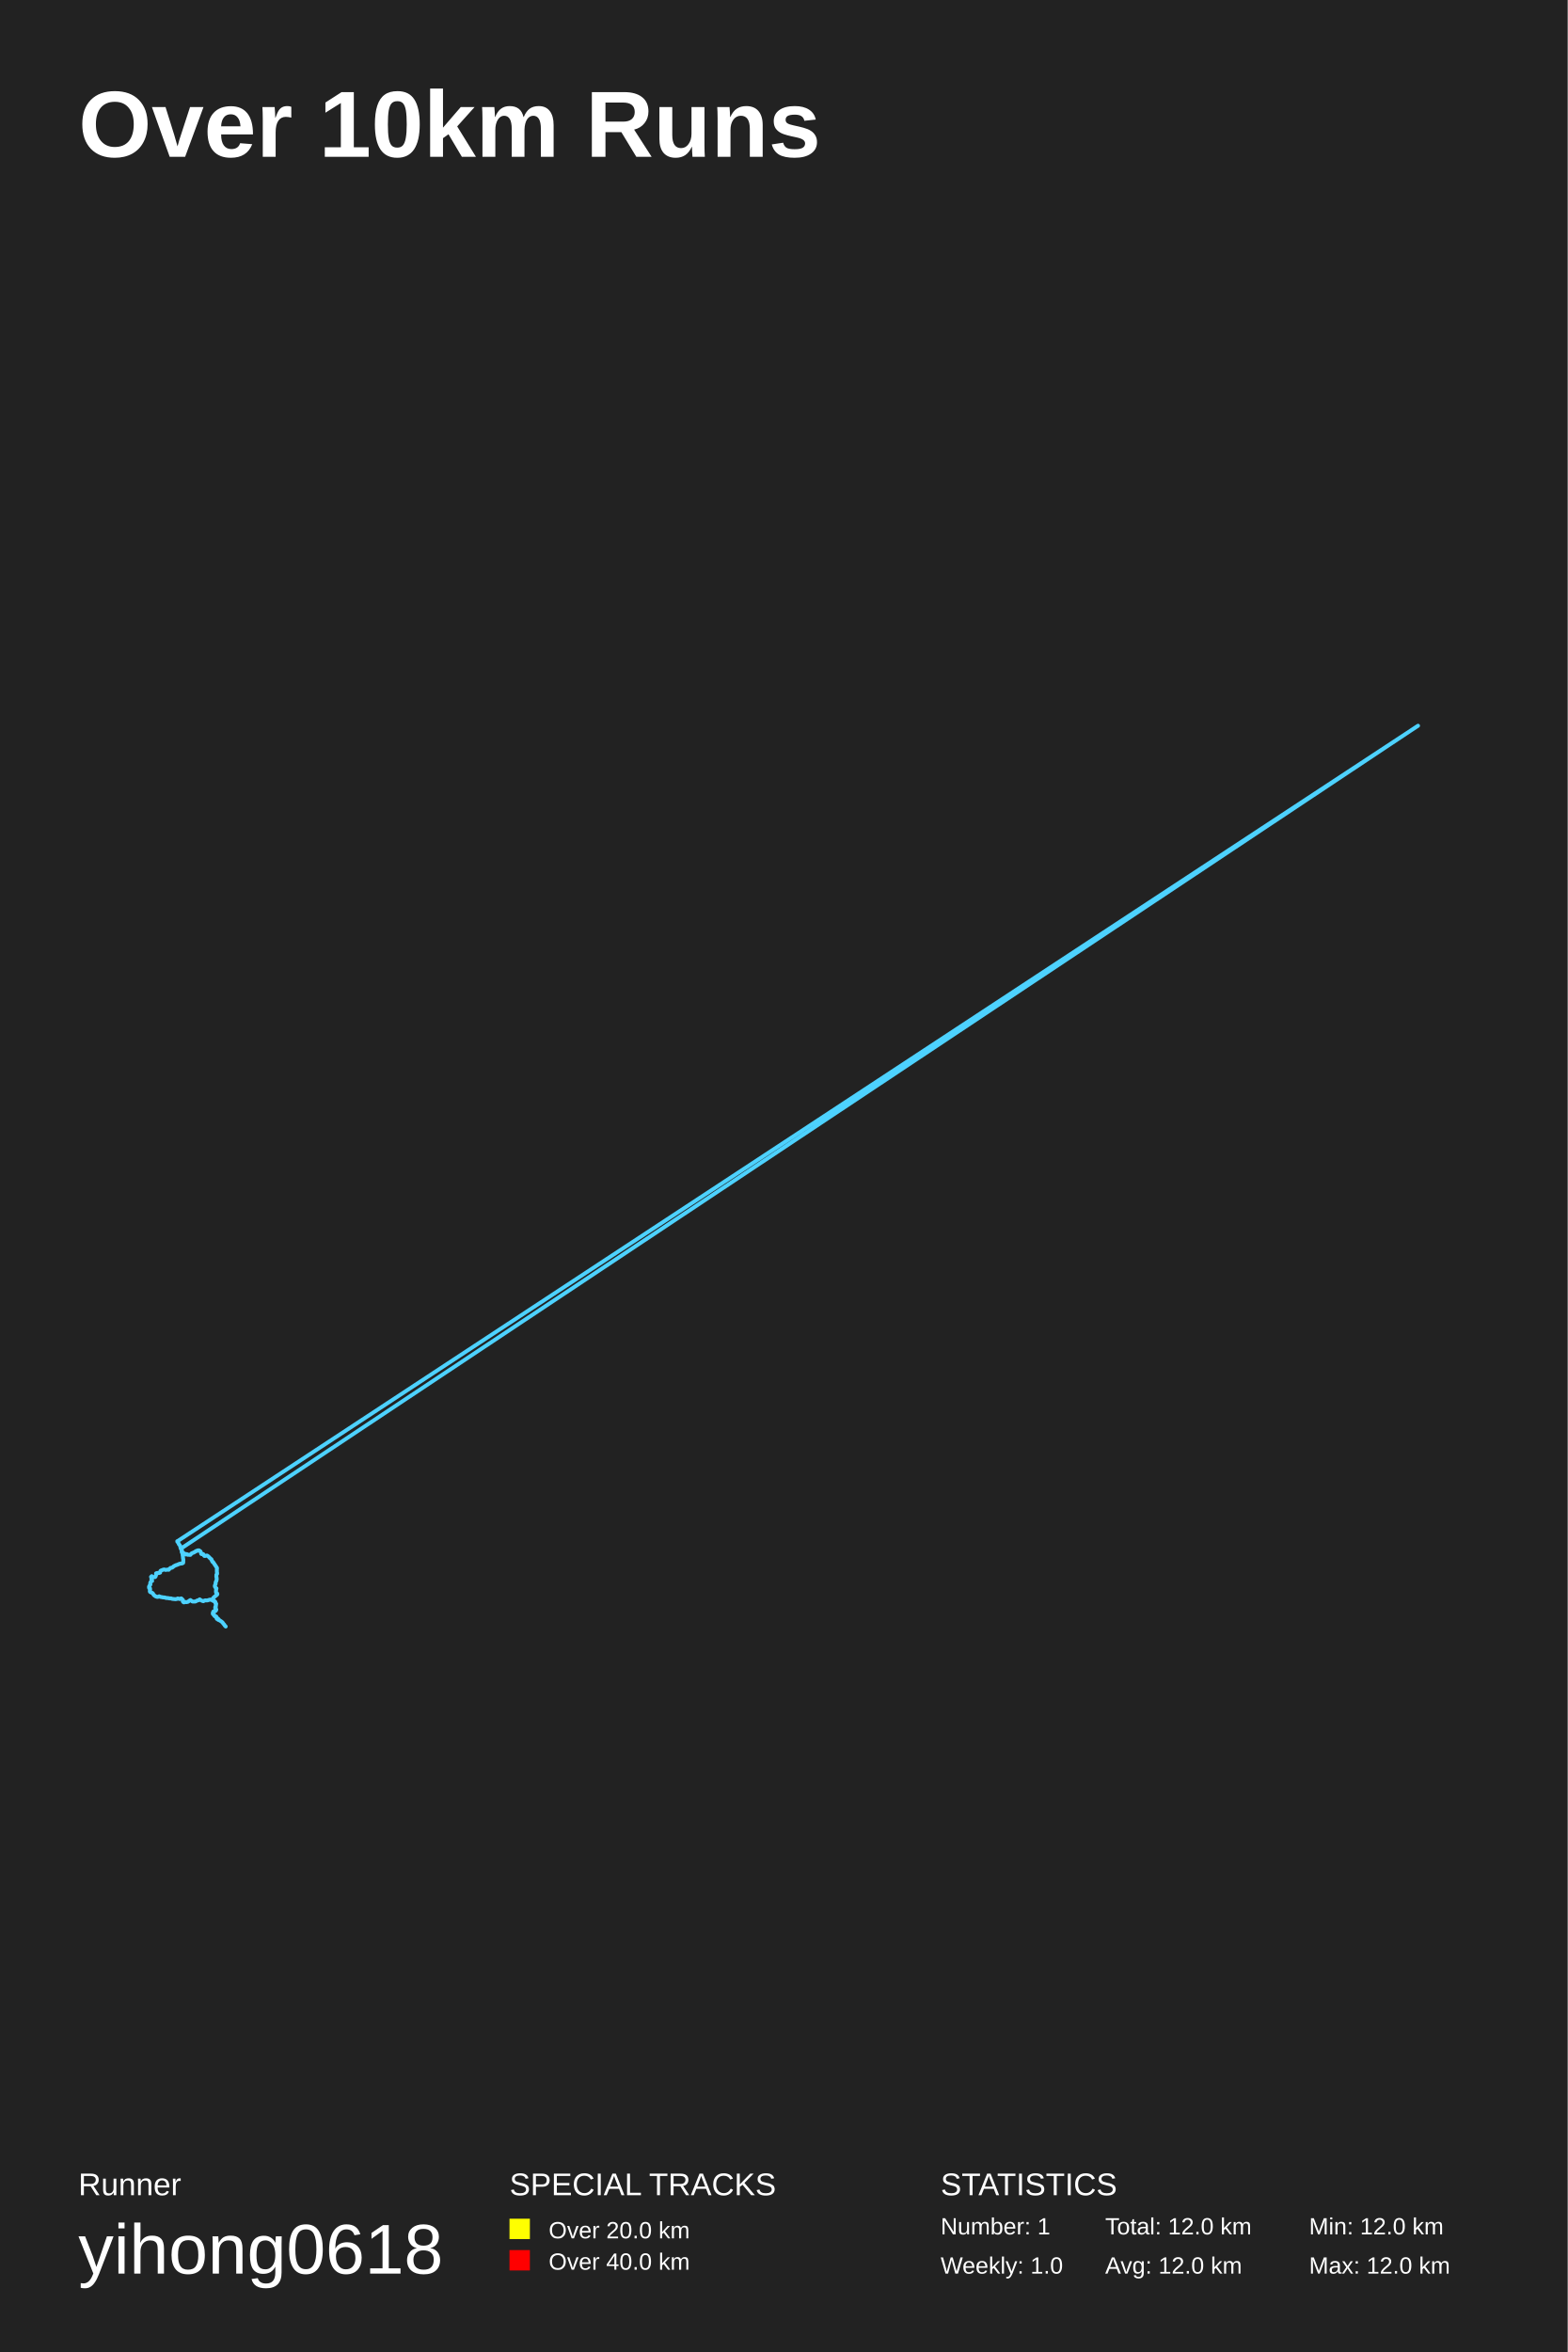
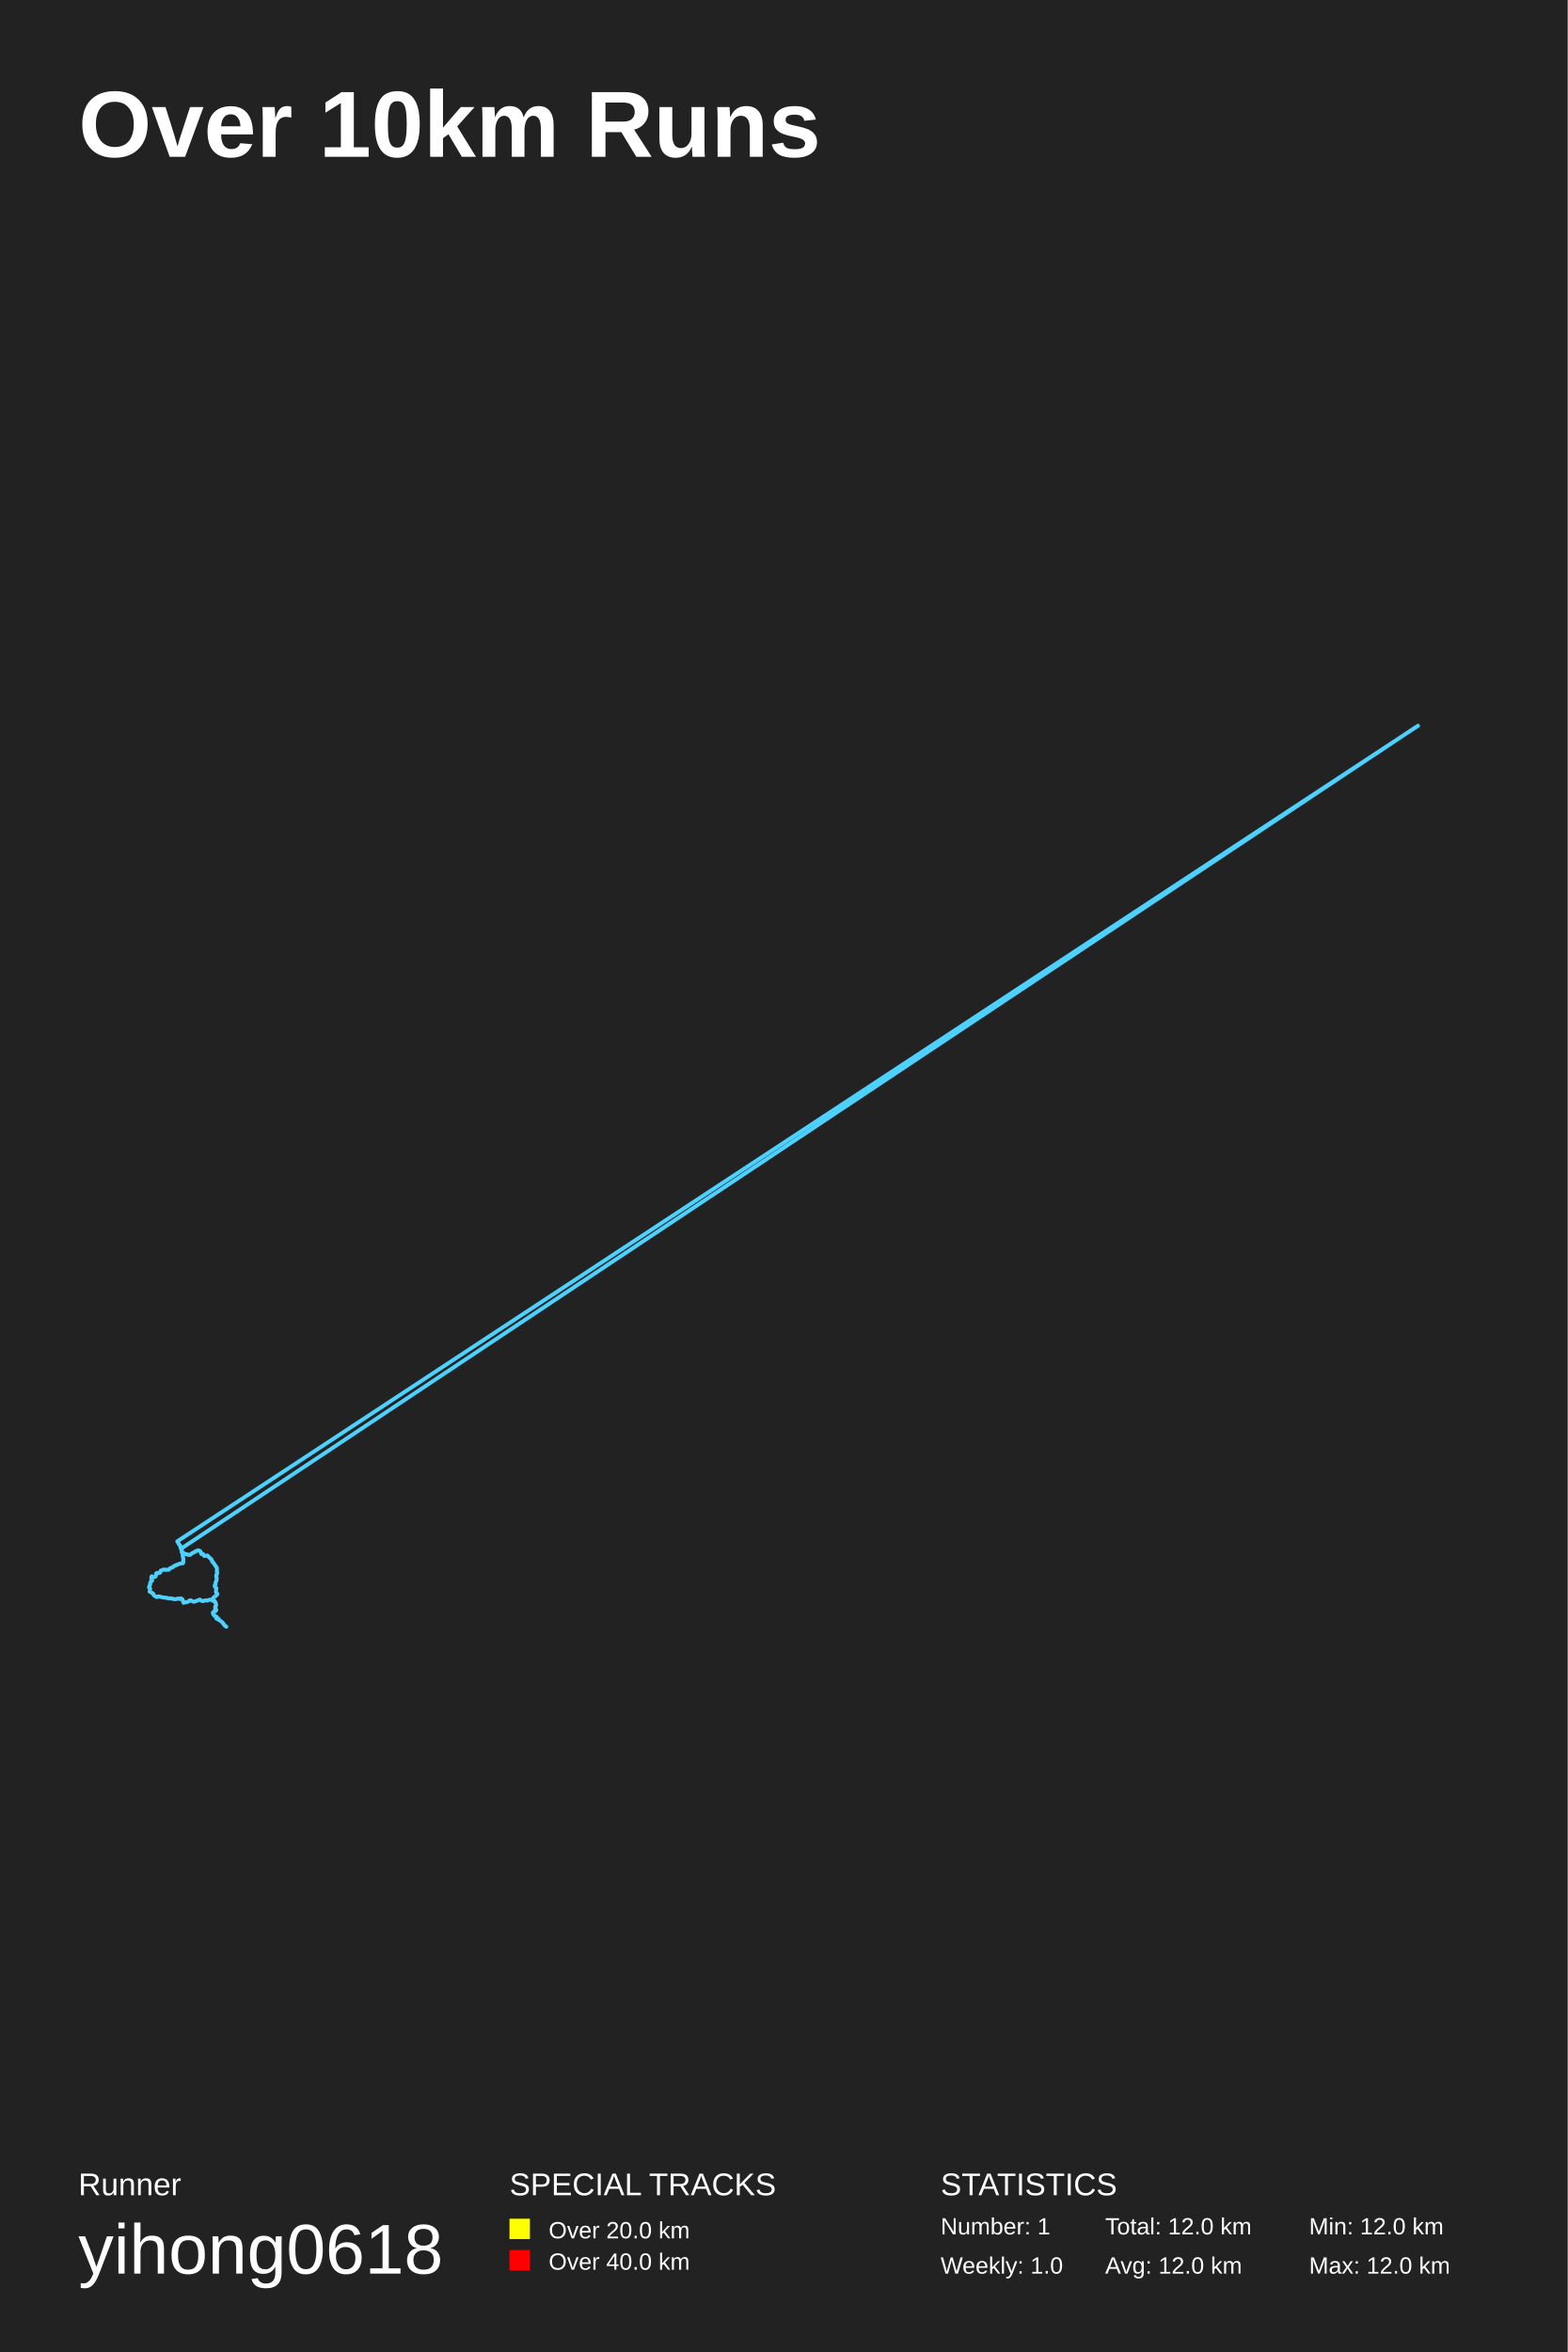
<svg xmlns="http://www.w3.org/2000/svg" baseProfile="full" height="300mm" version="1.1" viewBox="0,0,200,300" width="200mm">
  <defs />
  <rect fill="#222222" height="300" width="200" x="0" y="0" />
  <text fill="#FFFFFF" style="font-size:12px; font-family:Arial; font-weight:bold;" x="10" y="20">Over 10km Runs</text>
  <text fill="#FFFFFF" style="font-size:4px; font-family:Arial" x="10" y="280">Runner</text>
  <text fill="#FFFFFF" style="font-size:9px; font-family:Arial" x="10" y="290">yihong0618</text>
  <text fill="#FFFFFF" style="font-size:4px; font-family:Arial" x="65" y="280">SPECIAL TRACKS</text>
  <rect fill="yellow" height="2.6" width="2.6" x="65" y="283" />
  <text fill="#FFFFFF" style="font-size:3px; font-family:Arial" x="70" y="285.5">Over 20.0 km</text>
  <rect fill="red" height="2.6" width="2.6" x="65" y="287" />
  <text fill="#FFFFFF" style="font-size:3px; font-family:Arial" x="70" y="289.5">Over 40.0 km</text>
  <text fill="#FFFFFF" style="font-size:4px; font-family:Arial" x="120" y="280">STATISTICS</text>
  <text fill="#FFFFFF" style="font-size:3px; font-family:Arial" x="120" y="285">Number: 1</text>
  <text fill="#FFFFFF" style="font-size:3px; font-family:Arial" x="120" y="290">Weekly: 1.0</text>
  <text fill="#FFFFFF" style="font-size:3px; font-family:Arial" x="141" y="285">Total: 12.0 km</text>
  <text fill="#FFFFFF" style="font-size:3px; font-family:Arial" x="141" y="290">Avg: 12.0 km</text>
  <text fill="#FFFFFF" style="font-size:3px; font-family:Arial" x="167" y="285">Min: 12.0 km</text>
  <text fill="#FFFFFF" style="font-size:3px; font-family:Arial" x="167" y="290">Max: 12.0 km</text>
-   <polyline fill="none" opacity="1" points="27.846,206.619 27.88,206.529 27.785,206.477 27.666,206.493 27.609,206.366 27.609,206.219 27.509,206.187 27.4,206.155 27.319,206.05 27.248,205.955 27.153,205.855 27.153,205.713 27.229,205.544 27.381,205.523 27.519,205.455 27.552,205.302 27.495,205.234 27.466,205.107 27.457,204.986 27.528,204.854 27.533,204.717 27.576,204.596 27.485,204.501 27.481,204.349 27.376,204.249 27.229,204.175 27.229,204.201 27.257,204.201 27.234,204.206 27.219,204.206 27.229,204.201 27.219,204.206 27.214,204.212 27.214,204.206 27.214,204.212 27.129,204.048 27.148,203.959 27.176,203.854 27.248,203.775 27.333,203.711 27.381,203.653 27.485,203.569 27.595,203.485 27.69,203.411 27.728,203.322 27.694,203.232 27.585,203.169 27.552,203.048 27.552,202.932 27.566,202.832 27.571,202.732 27.614,202.6 27.523,202.51 27.481,202.468 27.428,202.41 27.405,202.279 27.457,202.131 27.509,202.031 27.504,201.899 27.538,201.757 27.604,201.646 27.628,201.515 27.656,201.415 27.633,201.309 27.628,201.193 27.599,201.12 27.604,201.009 27.609,200.846 27.694,200.746 27.694,200.625 27.666,200.503 27.671,200.372 27.661,200.24 27.685,200.029 27.671,199.971 27.172,199.223 27.105,199.208 27.072,199.134 27.024,199.065 27.015,198.992 26.996,198.965 26.967,198.881 26.906,198.844 26.844,198.797 26.787,198.733 26.735,198.697 26.682,198.623 26.587,198.539 26.507,198.465 26.426,198.417 26.374,198.407 26.274,198.438 26.188,198.465 26.079,198.465 26.017,198.402 25.974,198.301 25.922,198.228 25.832,198.212 25.732,198.233 25.708,198.18 25.708,198.159 25.732,198.17 25.723,198.159 25.699,198.186 25.666,198.186 25.694,198.18 25.67,198.196 25.675,198.186 25.694,198.164 25.699,198.164 25.628,198.059 25.623,197.996 25.585,197.901 25.552,197.864 25.523,197.838 25.447,197.812 25.395,197.754 25.324,197.78 25.286,197.748 25.262,197.748 25.2,197.764 25.134,197.801 25.077,197.843 25.029,197.827 24.972,197.864 24.906,197.906 24.834,197.964 24.782,197.996 24.739,198.006 24.677,198.043 24.616,198.064 24.525,198.101 24.44,198.138 24.364,198.233 24.288,198.323 24.188,198.323 24.131,198.312 24.022,198.312 23.951,198.312 23.965,198.286 23.965,198.286 23.984,198.296 23.946,198.312 23.903,198.286 23.837,198.233 23.794,198.233 23.708,198.275 23.661,198.207 23.575,198.244 23.494,198.175 23.437,198.096 23.366,198.064 23.357,198.043 23.333,198.038 23.285,197.964 23.228,197.922 23.19,197.943 23.209,197.927 23.181,197.906 23.181,197.827 23.205,197.748 23.181,197.696 23.119,197.627 23.105,197.585 23.062,197.522 23.043,197.453 23.01,197.348 22.996,197.185 22.939,197.116 22.896,197.042 22.834,196.99 22.81,196.937 22.772,196.837 22.711,196.747 22.677,196.674 22.663,196.647 22.63,196.647 22.635,196.653 22.644,196.663 22.63,196.653 22.639,196.647 22.644,196.642 22.682,196.626 22.701,196.574 22.692,196.595 22.616,196.579 22.63,196.595 22.62,196.595 22.62,196.605 22.625,196.595 22.625,196.595 22.63,196.589 22.63,196.589 22.639,196.584 180.91,92.57 180.815,92.628 180.815,92.628 180.815,92.628 180.815,92.628 180.724,92.686 23.086,197.527 23.124,197.601 23.181,197.685 23.181,197.79 23.181,197.891 23.195,198.006 23.257,198.096 23.295,198.196 23.295,198.312 23.319,198.438 23.338,198.618 23.352,198.765 23.38,198.876 23.385,199.007 23.376,199.165 23.38,199.265 23.357,199.355 23.209,199.424 23.048,199.434 22.929,199.46 22.81,199.503 22.682,199.56 22.554,199.613 22.44,199.639 22.354,199.687 22.254,199.734 22.14,199.798 22.098,199.845 22.05,199.892 22.055,199.882 22.022,199.908 21.969,199.95 21.884,199.971 21.77,199.982 21.699,200.045 21.627,200.082 21.594,200.145 21.532,200.224 21.428,200.219 21.352,200.198 21.238,200.229 21.133,200.251 21.052,200.219 20.962,200.187 20.867,200.203 20.805,200.224 20.734,200.245 20.658,200.287 20.563,200.314 20.487,200.351 20.44,200.44 20.43,200.53 20.43,200.588 20.368,200.603 20.33,200.63 20.283,200.635 20.193,200.656 20.107,200.625 19.998,200.651 19.907,200.682 19.926,200.719 19.936,200.788 19.922,200.856 19.898,200.898 19.888,200.93 19.874,200.988 19.86,201.072 19.774,201.162 19.679,201.141 19.603,201.172 19.527,201.204 19.451,201.22 19.418,201.188 19.371,201.162 19.366,201.157 19.328,201.12 19.342,201.099 19.361,201.041 19.375,201.051 19.333,201.104 19.266,201.13 19.333,201.262 19.309,201.431 19.385,201.546 19.409,201.657 19.295,201.694 19.2,201.815 19.152,201.984 19.19,202.105 19.071,202.268 19.005,202.405 19.033,202.574 19.138,202.605 19.143,202.695 19.152,202.784 19.105,202.942 19.133,203.037 19.238,203.111 19.375,203.153 19.494,203.221 19.565,203.369 19.679,203.495 19.836,203.606 19.988,203.669 20.126,203.69 20.307,203.611 20.449,203.68 20.63,203.711 20.782,203.743 20.967,203.759 21.048,203.764 21.157,203.817 21.295,203.827 21.428,203.833 21.547,203.864 21.694,203.88 21.827,203.88 21.965,203.933 22.088,203.948 22.25,203.964 22.402,203.975 22.559,203.948 22.673,203.885 22.777,203.912 22.924,203.959 23.043,203.896 23.129,203.88 23.224,203.969 23.342,204.091 23.323,204.264 23.404,204.359 23.456,204.386 23.646,204.338 23.808,204.349 23.989,204.307 24.131,204.185 24.288,204.091 24.435,204.191 24.559,204.28 24.772,204.28 24.92,204.275 25.029,204.222 25.167,204.143 25.333,204.112 25.471,204.001 25.575,204.075 25.713,204.149 25.813,204.196 25.946,204.233 26.046,204.17 26.188,204.127 26.34,204.138 26.478,204.127 26.616,204.085 26.711,204.054 26.825,204.027 26.982,204.08 27.129,204.133 27.195,204.149 27.333,204.191 27.447,204.291 27.481,204.438 27.58,204.565 27.557,204.717 27.533,204.865 27.519,205.023 27.462,205.176 27.595,205.286 27.557,205.418 27.438,205.518 27.295,205.565 27.229,205.702 27.219,205.855 27.324,205.987 27.405,206.134 27.576,206.182 27.656,206.303 27.642,206.435 27.808,206.461 27.899,206.556 28.003,206.677 28.16,206.766 28.298,206.866 28.402,206.961 28.488,207.093 28.597,207.209 28.673,207.335 28.797,207.462" stroke="#4DD2FF" stroke-dasharray="none" stroke-linecap="round" stroke-linejoin="round" stroke-width="0.5" />
+   <polyline fill="none" opacity="1" points="27.846,206.582 27.865,206.471 27.747,206.493 27.609,206.466 27.623,206.292 27.576,206.192 27.471,206.176 27.367,206.113 27.305,206.008 27.214,205.918 27.157,205.787 27.162,205.66 27.319,205.544 27.438,205.518 27.557,205.381 27.547,205.265 27.438,205.191 27.476,205.065 27.452,204.912 27.533,204.807 27.557,204.67 27.552,204.544 27.476,204.433 27.433,204.301 27.352,204.206 27.219,204.201 27.219,204.201 27.248,204.201 27.214,204.201 27.224,204.206 27.224,204.206 27.21,204.212 27.214,204.217 27.214,204.212 27.143,204.138 27.138,204.006 27.153,203.917 27.205,203.822 27.272,203.748 27.338,203.701 27.428,203.627 27.538,203.548 27.642,203.437 27.713,203.38 27.718,203.29 27.647,203.206 27.576,203.121 27.538,202.984 27.566,202.895 27.576,202.8 27.576,202.668 27.609,202.563 27.49,202.495 27.471,202.437 27.39,202.352 27.414,202.173 27.485,202.099 27.5,201.978 27.504,201.836 27.576,201.699 27.623,201.599 27.628,201.473 27.656,201.357 27.618,201.257 27.628,201.157 27.595,201.078 27.585,200.941 27.652,200.793 27.699,200.682 27.704,200.577 27.656,200.456 27.675,200.324 27.661,200.172 27.675,199.992 27.656,199.961 27.153,199.229 27.077,199.202 27.053,199.092 27.029,199.034 27.005,198.997 26.982,198.923 26.939,198.86 26.877,198.797 26.815,198.776 26.763,198.733 26.711,198.66 26.649,198.607 26.545,198.512 26.483,198.412 26.416,198.402 26.331,198.433 26.226,198.449 26.141,198.459 26.036,198.454 25.993,198.354 25.946,198.28 25.898,198.212 25.794,198.212 25.704,198.212 25.699,198.18 25.718,198.164 25.708,198.18 25.694,198.207 25.68,198.196 25.67,198.186 25.689,198.196 25.694,198.191 25.685,198.186 25.699,198.17 25.67,198.117 25.623,198.017 25.609,197.959 25.566,197.88 25.547,197.864 25.485,197.827 25.438,197.785 25.362,197.78 25.295,197.754 25.267,197.754 25.257,197.743 25.176,197.79 25.105,197.817 25.058,197.848 24.982,197.843 24.944,197.88 24.858,197.917 24.82,197.975 24.772,197.991 24.72,198.022 24.654,198.033 24.582,198.08 24.492,198.128 24.407,198.18 24.331,198.275 24.25,198.323 24.145,198.323 24.084,198.323 24.003,198.312 23.941,198.307 23.965,198.286 23.965,198.301 23.951,198.291 23.932,198.307 23.879,198.254 23.813,198.228 23.761,198.27 23.689,198.233 23.618,198.212 23.542,198.228 23.475,198.138 23.423,198.08 23.357,198.043 23.347,198.054 23.323,198.006 23.266,197.938 23.195,197.927 23.2,197.933 23.19,197.917 23.167,197.88 23.195,197.79 23.195,197.733 23.143,197.675 23.114,197.611 23.091,197.553 23.053,197.501 23.038,197.416 23.01,197.306 22.991,197.142 22.92,197.095 22.882,197.006 22.81,196.958 22.806,196.89 22.753,196.805 22.687,196.721 22.677,196.653 22.654,196.647 22.635,196.658 22.649,196.658 22.649,196.658 22.63,196.647 22.644,196.653 22.649,196.653 22.687,196.589 22.692,196.574 22.682,196.61 22.639,196.589 22.625,196.6 22.62,196.61 22.625,196.6 22.625,196.595 22.63,196.595 22.635,196.584 22.639,196.595 22.644,196.584 180.91,92.57 180.815,92.628 180.815,92.628 180.815,92.628 180.724,92.686 180.629,92.744 23.095,197.543 23.138,197.664 23.186,197.743 23.171,197.838 23.186,197.954 23.209,198.049 23.281,198.133 23.314,198.244 23.3,198.386 23.314,198.523 23.357,198.675 23.376,198.818 23.395,198.923 23.38,199.086 23.366,199.213 23.38,199.297 23.323,199.402 23.133,199.402 23.01,199.45 22.891,199.46 22.758,199.518 22.62,199.582 22.501,199.624 22.392,199.655 22.311,199.713 22.202,199.761 22.102,199.824 22.079,199.871 22.05,199.887 22.05,199.887 22.003,199.929 21.931,199.961 21.836,199.977 21.751,200.003 21.665,200.066 21.618,200.108 21.575,200.193 21.49,200.235 21.404,200.203 21.299,200.214 21.204,200.235 21.1,200.24 21.014,200.203 20.919,200.187 20.829,200.224 20.772,200.229 20.691,200.277 20.611,200.303 20.52,200.324 20.473,200.393 20.43,200.477 20.444,200.551 20.397,200.603 20.354,200.625 20.321,200.64 20.245,200.651 20.145,200.64 20.059,200.625 19.95,200.656 19.917,200.693 19.931,200.73 19.926,200.814 19.917,200.862 19.893,200.909 19.888,200.967 19.865,201.014 19.827,201.099 19.732,201.141 19.646,201.151 19.594,201.178 19.494,201.23 19.432,201.215 19.404,201.162 19.366,201.172 19.337,201.141 19.318,201.114 19.356,201.099 19.371,201.051 19.347,201.093 19.318,201.099 19.299,201.188 19.314,201.33 19.328,201.483 19.418,201.594 19.356,201.673 19.242,201.736 19.162,201.878 19.157,202.047 19.143,202.173 19.038,202.321 19.01,202.479 19.086,202.563 19.162,202.653 19.128,202.742 19.124,202.842 19.081,203.011 19.19,203.063 19.295,203.127 19.418,203.174 19.551,203.29 19.599,203.427 19.717,203.548 19.884,203.653 20.055,203.706 20.183,203.622 20.359,203.632 20.535,203.696 20.696,203.732 20.872,203.759 21.01,203.775 21.114,203.775 21.219,203.822 21.352,203.833 21.466,203.854 21.613,203.88 21.746,203.869 21.893,203.896 22.022,203.922 22.14,203.959 22.292,203.969 22.459,203.975 22.601,203.922 22.711,203.89 22.844,203.927 22.991,203.959 23.072,203.864 23.148,203.927 23.281,203.996 23.342,204.17 23.361,204.307 23.423,204.449 23.513,204.343 23.713,204.375 23.894,204.338 24.055,204.264 24.183,204.133 24.369,204.127 24.478,204.228 24.635,204.28 24.844,204.291 24.963,204.233 25.086,204.196 25.238,204.122 25.395,204.075 25.499,204.027 25.623,204.106 25.746,204.201 25.884,204.212 25.993,204.212 26.098,204.149 26.236,204.133 26.402,204.164 26.54,204.112 26.673,204.064 26.754,204.043 26.887,204.043 27.029,204.106 27.167,204.133 27.243,204.17 27.381,204.228 27.481,204.343 27.509,204.501 27.58,204.628 27.566,204.781 27.504,204.918 27.49,205.081 27.523,205.223 27.595,205.35 27.519,205.476 27.367,205.529 27.253,205.623 27.21,205.76 27.262,205.903 27.343,206.045 27.49,206.155 27.642,206.229 27.642,206.356 27.709,206.461 27.884,206.461 27.918,206.619 28.055,206.708 28.212,206.798 28.326,206.909 28.45,207.009 28.502,207.156 28.635,207.262 28.706,207.398 28.877,207.488" stroke="#4DD2FF" stroke-dasharray="none" stroke-linecap="round" stroke-linejoin="round" stroke-width="0.5" />
</svg>
